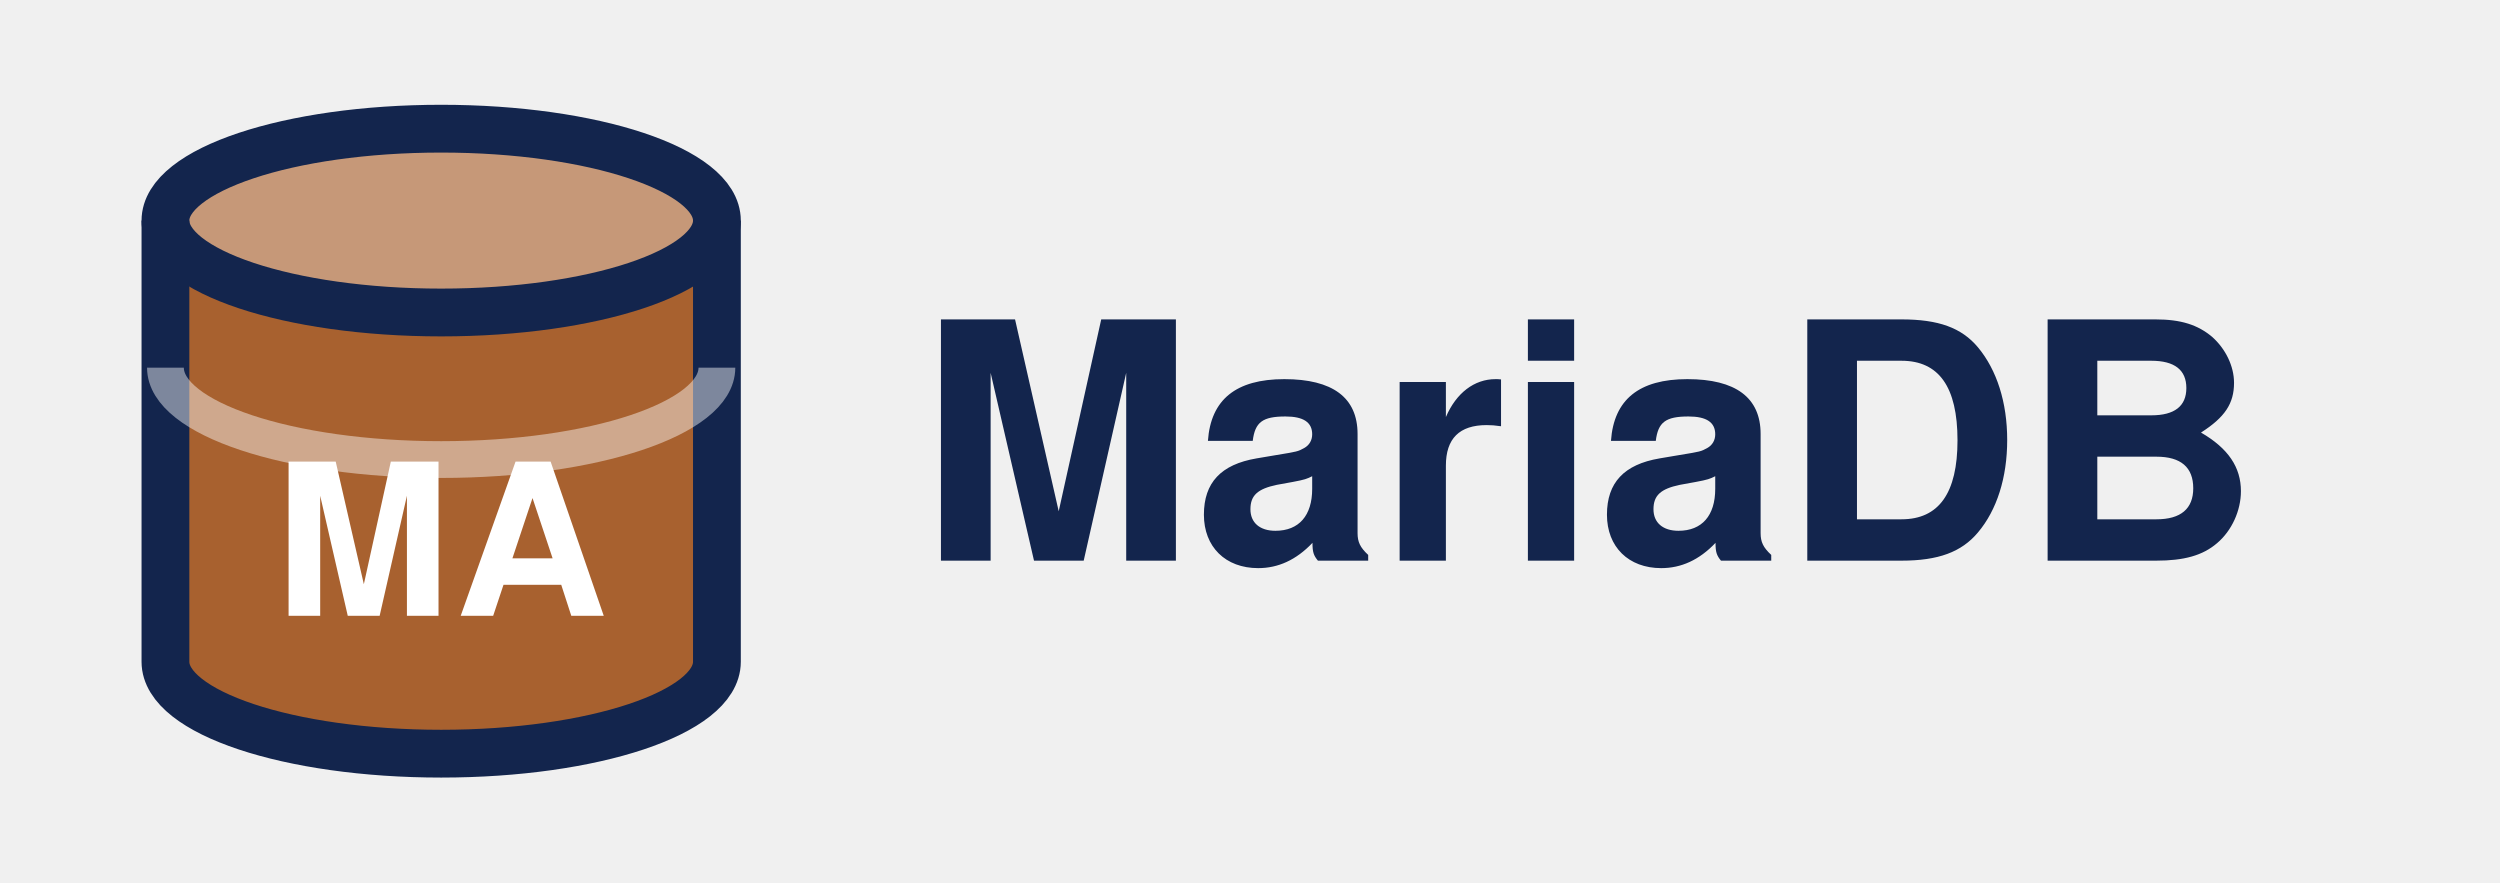
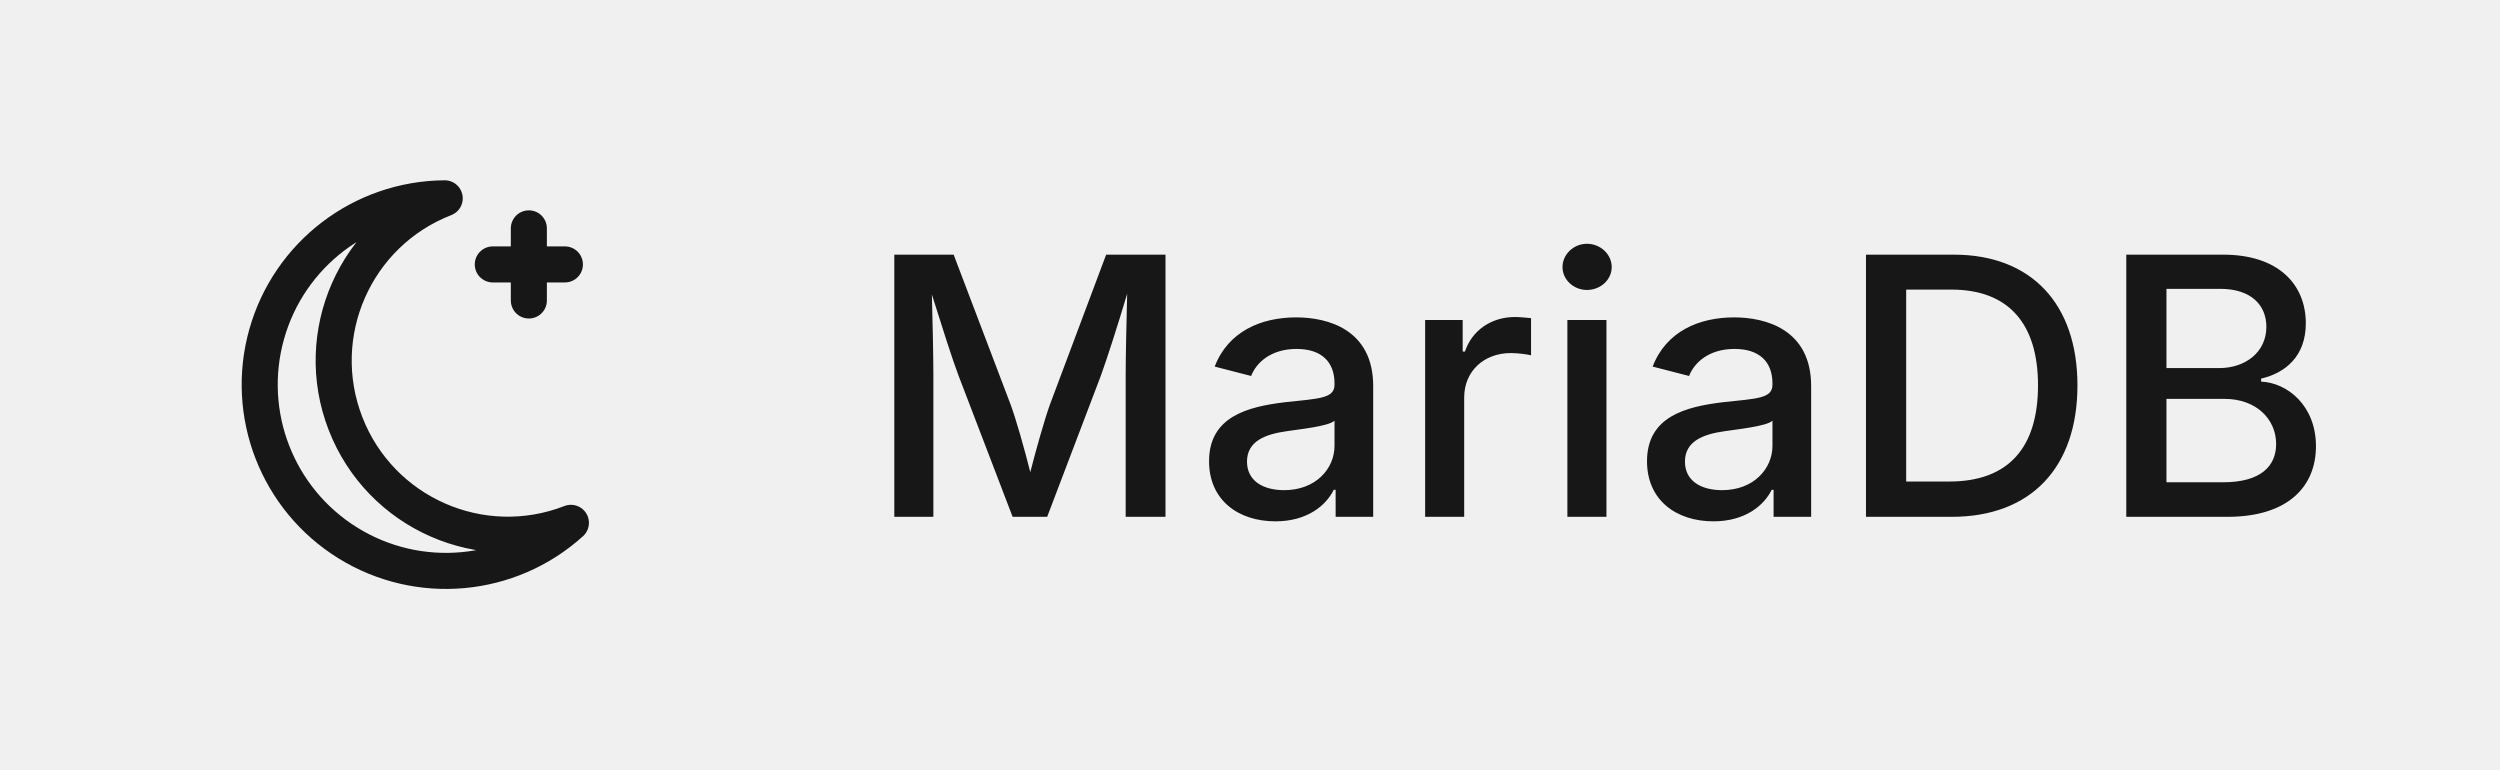
- <svg xmlns="http://www.w3.org/2000/svg" viewBox="0 0 136 48" width="136" height="48" role="img" aria-label="MariaDB">
-   <path d="M9 12 V36 A15 5 0 0 0 39 36 V12" fill="#a8612f" />
-   <ellipse cx="24" cy="12" rx="15" ry="5" fill="#a8612f" />
-   <ellipse cx="24" cy="12" rx="15" ry="5" fill="#ffffff" fill-opacity=".35" />
-   <path d="M9 12 V36 A15 5 0 0 0 39 36 V12" fill="none" stroke="#13254d" stroke-width="2.6" />
-   <ellipse cx="24" cy="12" rx="15" ry="5" fill="none" stroke="#13254d" stroke-width="2.6" />
-   <path d="M9 20 A15 5 0 0 0 39 20" fill="none" stroke="#ffffff" stroke-opacity=".45" stroke-width="2" />
-   <text x="24" y="33.5" text-anchor="middle" font-family="Segoe UI, Helvetica, Arial, sans-serif" font-size="11.5" font-weight="800" fill="#ffffff" letter-spacing=".3">MA</text>
-   <text x="50" y="30.5" font-family="Segoe UI, Helvetica Neue, Helvetica, Arial, sans-serif" font-size="18" font-weight="700" fill="#13254d">MariaDB</text>
+ <svg xmlns="http://www.w3.org/2000/svg" viewBox="0 0 104 32" width="104" height="32" role="img" aria-label="MariaDB">
+   <g transform="translate(4 4)">
+     <g fill="none" stroke-width="1.5" stroke-linecap="round" stroke-linejoin="round" stroke="#171717">
+       <path d="M14.5 4.25a7.75 7.75 0 1 0 5.25 13.5A6.25 6.25 0 0 1 14.5 4.25Z" />
+       <path d="M18 5.5v3M16.5 7h3" />
+     </g>
+   </g>
+   <text x="36" y="21.5" font-family="Geist, Inter, Segoe UI, Helvetica Neue, Helvetica, Arial, sans-serif" font-size="15" font-weight="500" fill="#171717">MariaDB</text>
</svg>
